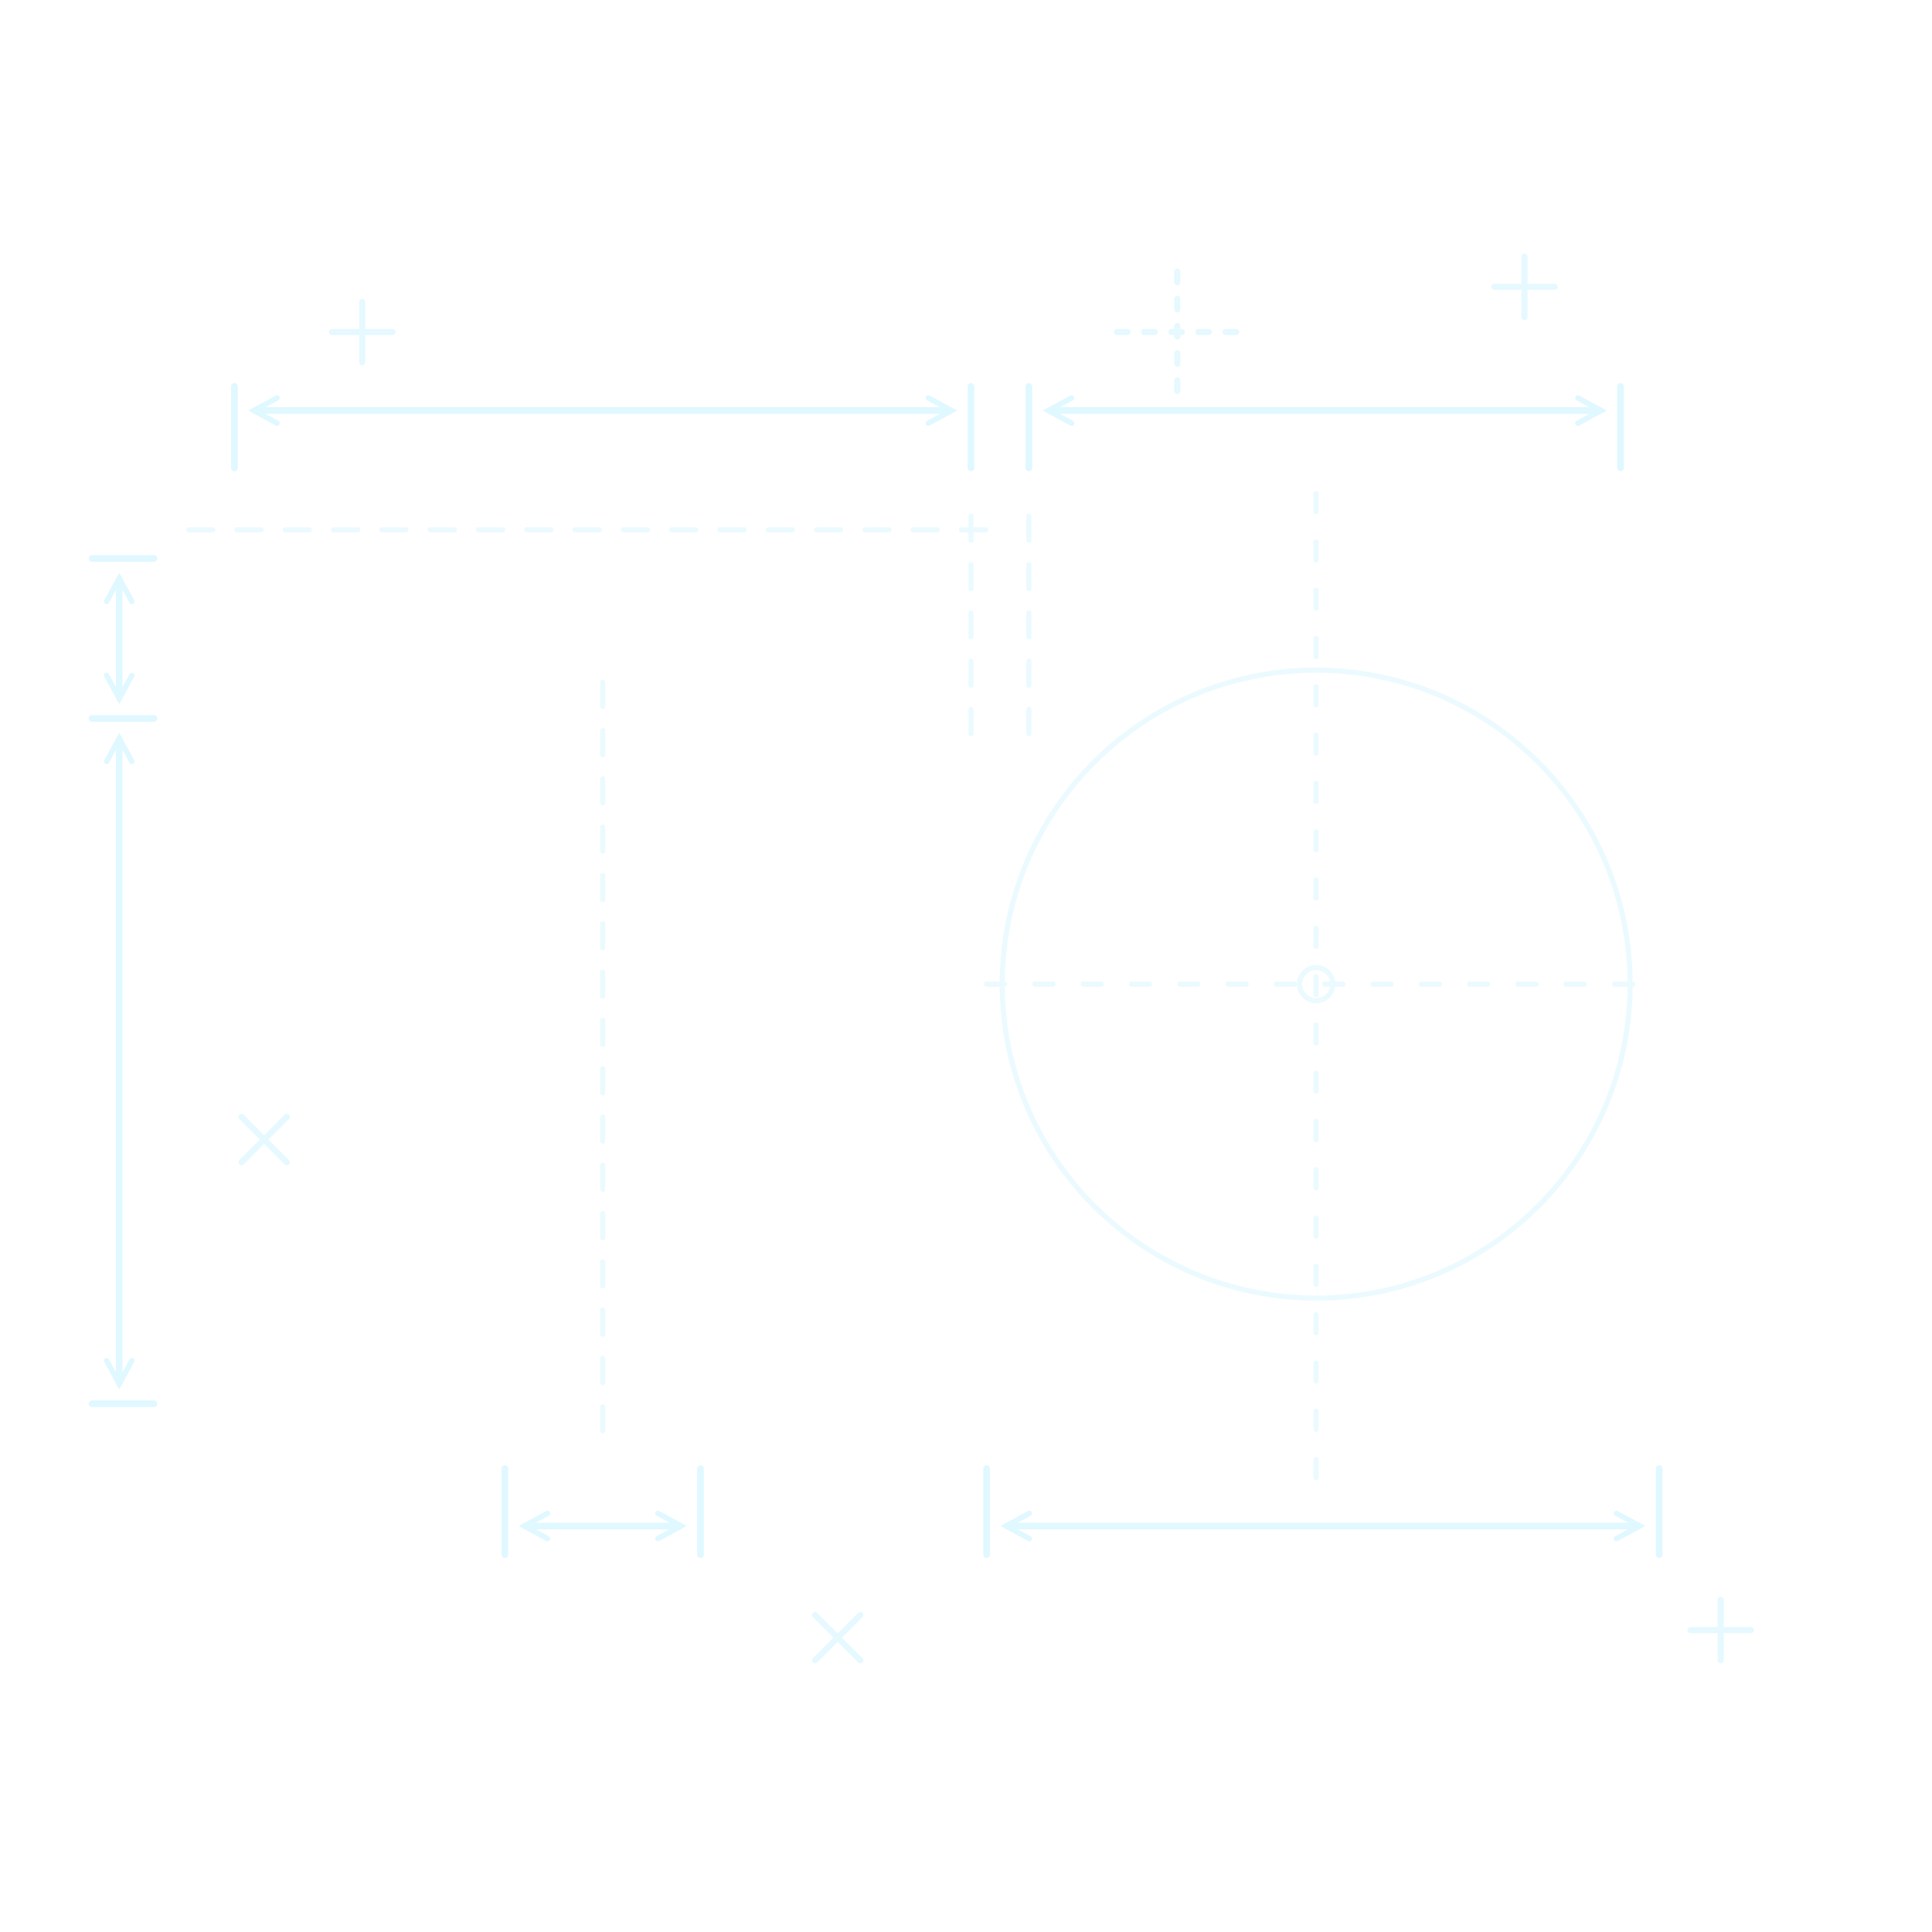
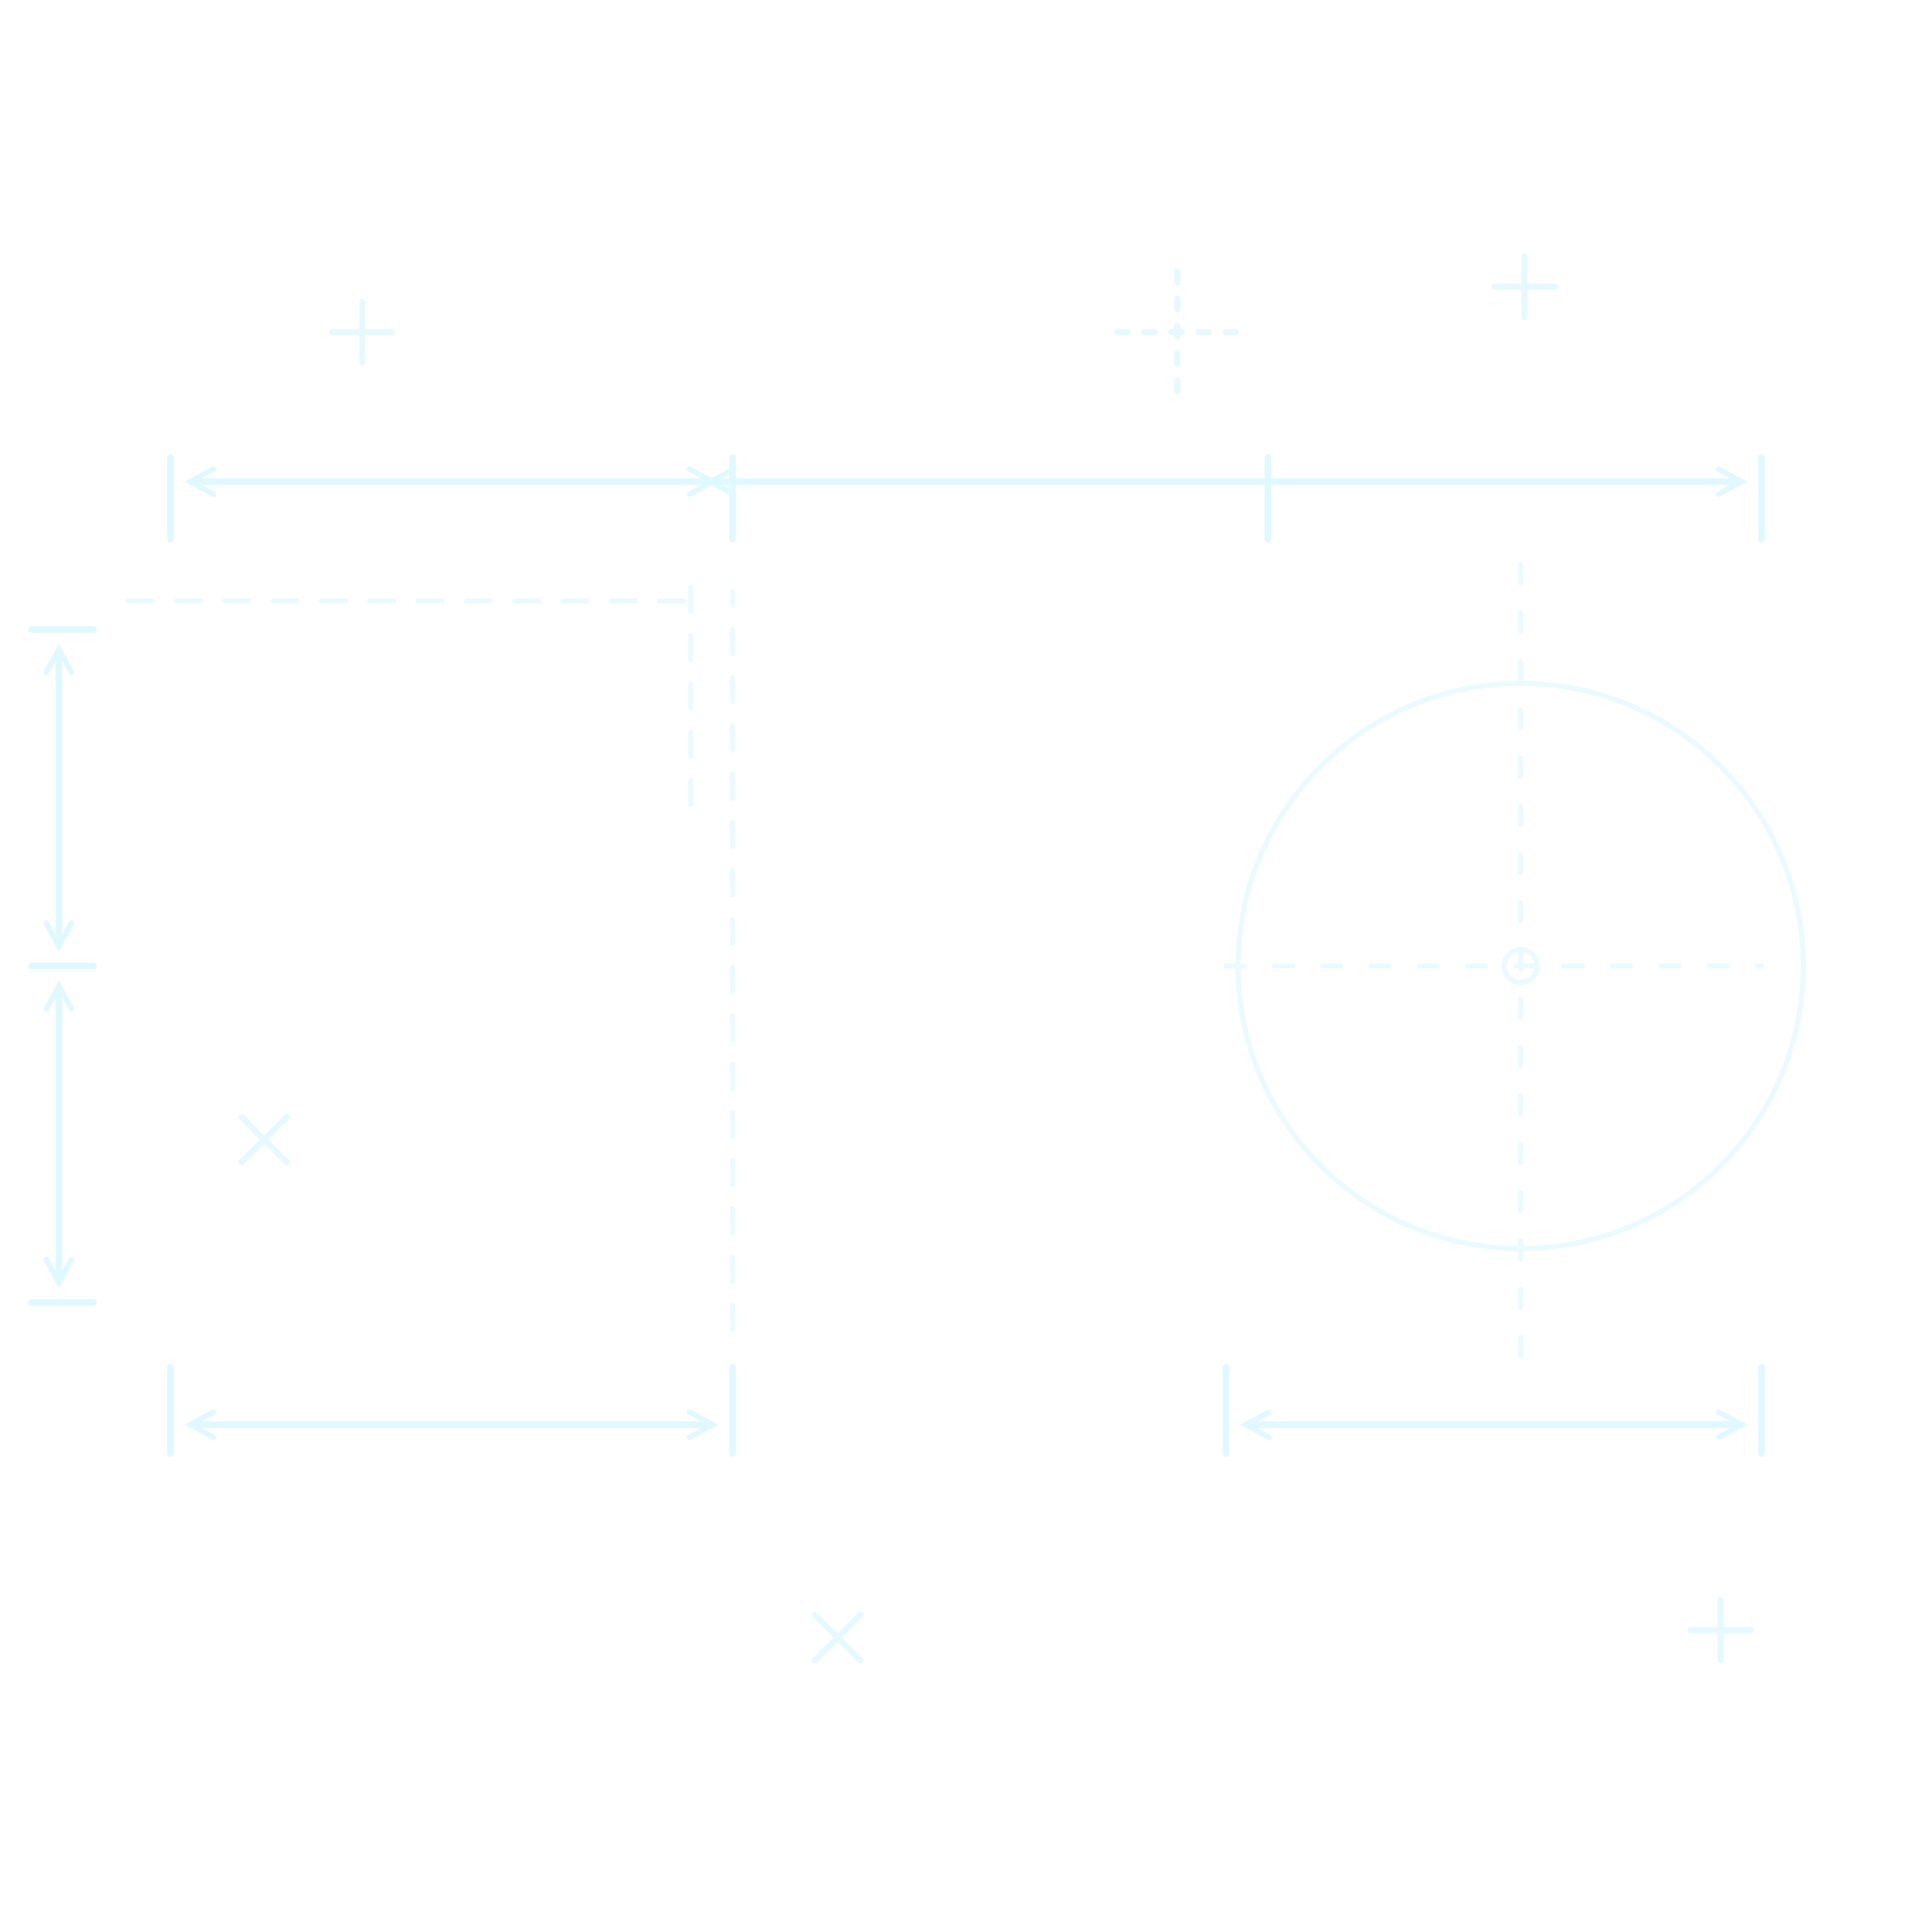
<svg xmlns="http://www.w3.org/2000/svg" width="128" height="128" viewBox="0 0 128 128" fill="none">
  <defs>
    <marker id="arrowStart" markerWidth="5" markerHeight="5" refX="1.2" refY="2.5" orient="auto" markerUnits="strokeWidth">
      <path d="M4.5 0.6L1 2.5L4.5 4.4" fill="none" stroke="#DDF7FF" stroke-width="0.8" stroke-linecap="round" />
    </marker>
    <marker id="arrowEnd" markerWidth="5" markerHeight="5" refX="3.8" refY="2.5" orient="auto" markerUnits="strokeWidth">
      <path d="M0.5 0.6L4 2.5L0.5 4.4" fill="none" stroke="#DDF7FF" stroke-width="0.8" stroke-linecap="round" />
    </marker>
  </defs>
  <g stroke="#DDF7FF" stroke-linecap="round" stroke-linejoin="round">
    <g opacity="0.9" stroke-width="0.44">
-       <path d="M15.531 31V25.6M64.331 31V25.6M68.165 31V25.6M107.365 31V25.6" />
-       <path d="M16.9 27.2H62.96" marker-start="url(#arrowStart)" marker-end="url(#arrowEnd)" />
-       <path d="M69.54 27.2H105.99" marker-start="url(#arrowStart)" marker-end="url(#arrowEnd)" />
-       <path d="M33.451 97.3V103M46.411 97.3V103M65.365 97.3V103M109.925 97.3V103" />
-       <path d="M34.82 101.1H45.04" marker-start="url(#arrowStart)" marker-end="url(#arrowEnd)" />
-       <path d="M66.74 101.1H108.55" marker-start="url(#arrowStart)" marker-end="url(#arrowEnd)" />
-       <path d="M10.2 37H6.1M10.2 47.6H6.1M10.2 93H6.1" />
-       <path d="M7.9 38.4V46.2" marker-start="url(#arrowStart)" marker-end="url(#arrowEnd)" />
-       <path d="M7.9 49V91.6" marker-start="url(#arrowStart)" marker-end="url(#arrowEnd)" />
+       <path d="M11.294 35.71V30.31M48.534 35.71V30.31M84.001 35.71V30.31M116.706 35.71V30.31" />
+       <path d="M12.694 31.91H47.134" marker-start="url(#arrowStart)" marker-end="url(#arrowEnd)" />
+       <path d="M47.163 31.91H115.306" marker-start="url(#arrowStart)" marker-end="url(#arrowEnd)" />
+       <path d="M11.294 90.59V96.29M48.534 90.59V96.29M81.23 90.59V96.29M116.706 90.59V96.29" />
+       <path d="M12.694 94.39H47.134" marker-start="url(#arrowStart)" marker-end="url(#arrowEnd)" />
+       <path d="M82.63 94.39H115.306" marker-start="url(#arrowStart)" marker-end="url(#arrowEnd)" />
+       <path d="M6.2 41.71H2.1M6.2 64H2.1M6.2 86.29H2.1" />
+       <path d="M3.9 43.11V62.6" marker-start="url(#arrowStart)" marker-end="url(#arrowEnd)" />
+       <path d="M3.9 65.4V84.89" marker-start="url(#arrowStart)" marker-end="url(#arrowEnd)" />
    </g>
    <g opacity="0.58" stroke-width="0.34">
-       <path d="M12.5 35.1H66.8M39.931 94.8V44.5M64.331 34.2V49.9M68.165 34.2V49.9" stroke-dasharray="1.6 1.6" />
-       <path d="M65.365 65.2H109.925M87.2 32.7V98.2" stroke-dasharray="1.2 2" />
-       <circle cx="87.2" cy="65.2" r="20.8" />
-       <circle cx="87.2" cy="65.2" r="1.1" />
+       <path d="M8.5 39.81H45.763M48.534 88.09V39.21M45.763 38.91V54.61" stroke-dasharray="1.6 1.6" />
+       <path d="M81.23 64H116.706M100.75 37.41V90.49" stroke-dasharray="1.2 2" />
+       <circle cx="100.75" cy="64" r="18.724" />
+       <circle cx="100.75" cy="64" r="1.1" />
    </g>
    <g opacity="0.76" stroke-width="0.4">
      <path d="M24 20V24M22 22H26M101 17V21M99 19H103M114 106V110M112 108H116" />
      <path d="M54 107L57 110M57 107L54 110M16 74L19 77M19 74L16 77" />
      <path d="M74 22H82M78 18V26" stroke-dasharray="0.7 1.1" />
    </g>
  </g>
</svg>
